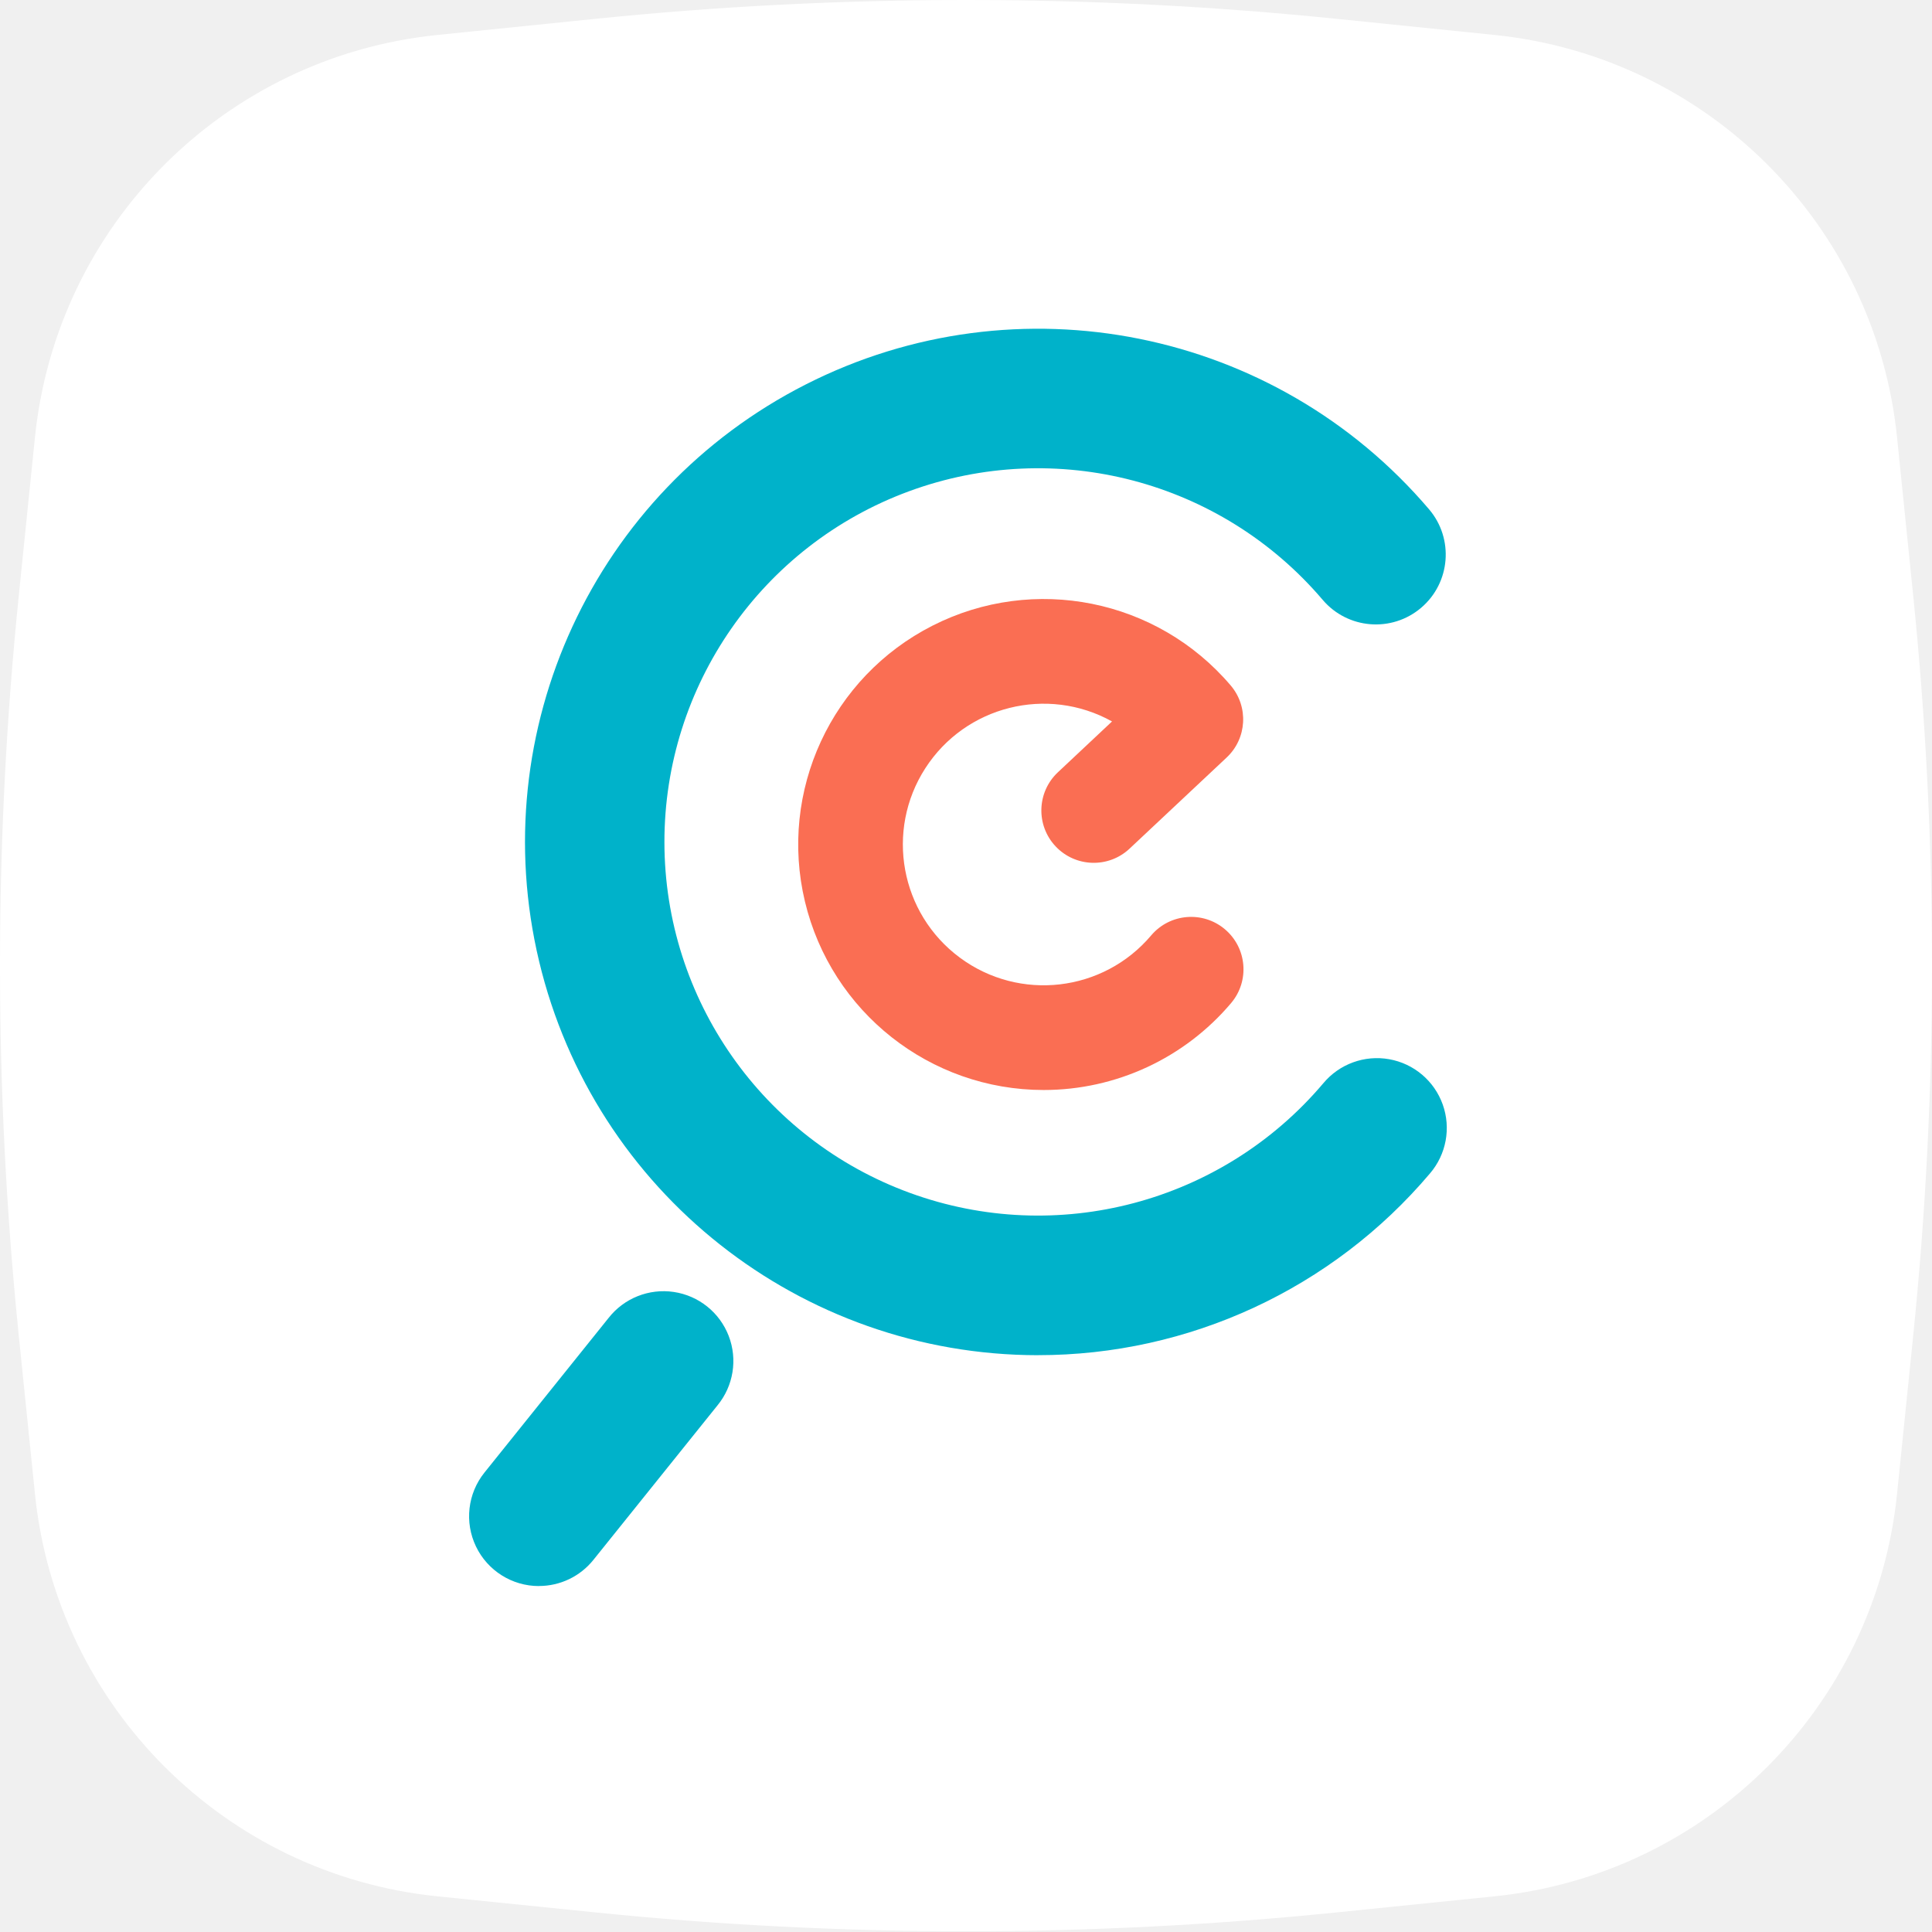
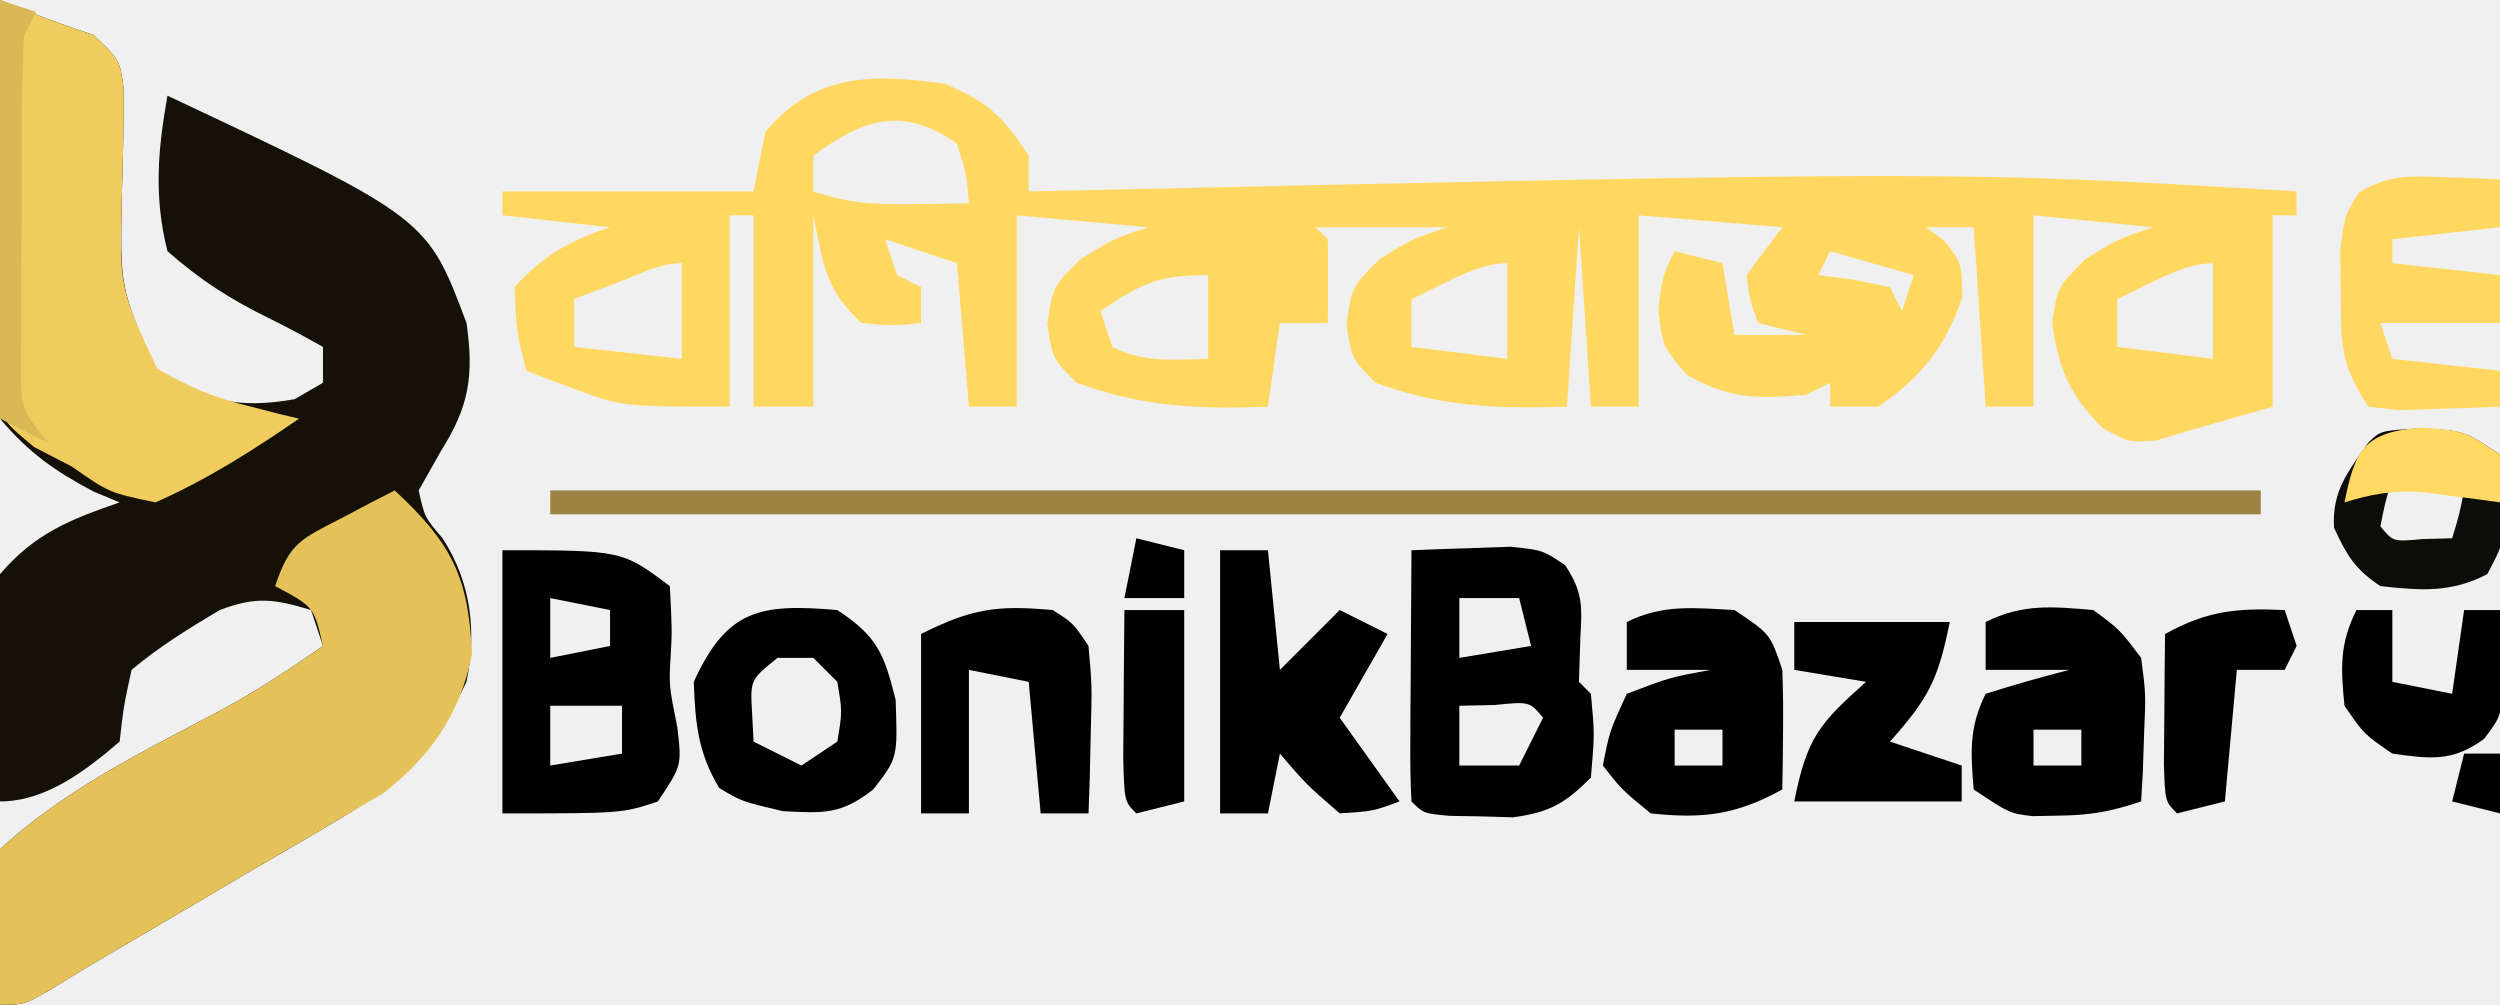
- <svg xmlns="http://www.w3.org/2000/svg" width="150.059" height="150" viewBox="0 0 150.059 150">
-   <g id="mainlogo" transform="translate(-0.004 0)">
-     <path id="back" d="M115.724,4.568l12.222,1.248a34.989,34.989,0,0,1,31.262,31.248l1.247,12.219a283.607,283.607,0,0,1,0,57.638l-1.247,12.216a34.993,34.993,0,0,1-31.262,31.25l-12.222,1.245a283.83,283.83,0,0,1-57.661,0L45.84,150.388a34.991,34.991,0,0,1-31.261-31.25l-1.248-12.216a283.757,283.757,0,0,1,0-57.638l1.248-12.219A34.988,34.988,0,0,1,45.84,5.816L58.062,4.568a283.838,283.838,0,0,1,57.662,0Z" transform="translate(-11.86 -3.1)" fill="#fff" fill-rule="evenodd" />
-     <g id="mainlogo-2" data-name="mainlogo" transform="translate(24.03 23.998)">
-       <rect id="logoback" width="102" height="102" fill="none" />
-       <g id="logo" transform="translate(36.12 4.121)">
-         <rect id="back-2" data-name="back" width="102" height="102" transform="translate(-36.12 -4.121)" fill="none" />
-         <path id="Path_16339" data-name="Path 16339" d="M5.423,243.619a5.422,5.422,0,0,1-4.229-8.813L10.832,222.8a5.424,5.424,0,1,1,8.464,6.784l-9.637,12a5.415,5.415,0,0,1-4.235,2.03Z" transform="translate(-23.714 -148.548)" fill="#00b2ca" />
-         <path id="Path_16340" data-name="Path 16340" d="M94.4,100.084A19.067,19.067,0,1,1,108.931,68.66a4.063,4.063,0,0,1-.312,5.6l-7.538,7.075a4.067,4.067,0,0,1-5.572-5.926l4.208-3.951a10.935,10.935,0,1,0,3.038,16.62,4.067,4.067,0,1,1,6.209,5.256,19.062,19.062,0,0,1-14.568,6.75Z" transform="translate(-73.491 -43.542)" fill="#fa6e53" />
-         <path id="Path_16341" data-name="Path 16341" d="M52.543,79.723a39.862,39.862,0,1,1,30.381-65.7,5.425,5.425,0,1,1-8.264,7.031A29.021,29.021,0,1,0,74.71,58.6a5.424,5.424,0,1,1,8.281,7.007A39.849,39.849,0,0,1,52.539,79.72Z" transform="translate(-32.073 -2.583)" fill="#00b2ca" />
-       </g>
-     </g>
-   </g>
+ <svg xmlns="http://www.w3.org/2000/svg" version="1.1" width="209" height="84">
+   <path d="M0 0 C1.151 0.467 1.151 0.467 2.325 0.943 C4.13 1.656 5.957 2.314 7.801 2.918 C10 5 10 5 10.326 7.299 C10.358 10.309 10.281 13.304 10.188 16.312 C10.028 24.066 10.028 24.066 13.062 30.922 C17.211 33.515 19.784 34.21 24.625 33.375 C25.409 32.921 26.192 32.468 27 32 C27 31.01 27 30.02 27 29 C25.477 28.15 23.945 27.312 22.376 26.551 C19.156 24.961 16.728 23.393 14 21 C12.858 16.482 13.187 12.559 14 8 C35.707 18.218 35.707 18.218 39 27 C39.635 31.444 39.208 33.967 36.875 37.688 C36.256 38.781 35.638 39.874 35 41 C35.5 43.25 35.5 43.25 37 45 C39.386 48.712 39.861 52.717 39 57 C36.326 62.528 34.074 65.124 28.66 68.297 C28.056 68.657 27.452 69.018 26.83 69.389 C24.916 70.525 22.99 71.638 21.062 72.75 C19.773 73.51 18.485 74.272 17.197 75.035 C14.828 76.437 12.454 77.827 10.074 79.21 C8.106 80.356 6.153 81.529 4.22 82.735 C2 84 2 84 0 84 C-1.486 79.197 -1.744 75.759 0 71 C5.353 66.021 12.118 62.738 18.536 59.339 C21.5 57.728 24.241 55.937 27 54 C26.67 53.01 26.34 52.02 26 51 C22.93 50.067 21.401 49.847 18.359 51.004 C15.759 52.557 13.323 54.052 11 56 C10.342 59.029 10.342 59.029 10 62 C7.167 64.426 3.828 67 0 67 C-1.206 53.47 -1.206 53.47 0 48 C2.939 44.572 5.822 43.449 10 42 C9.285 41.703 8.571 41.406 7.834 41.099 C4.543 39.359 2.417 37.856 0 35 C-1.286 28.988 -0.947 23.17 -0.625 17.062 C-0.575 15.408 -0.529 13.754 -0.488 12.1 C-0.379 8.063 -0.206 4.033 0 0 Z " fill="#151108" transform="translate(0,0)" />
+   <path d="M0 0 C3.686 1.613 4.754 2.63 7 6 C7 6.99 7 7.98 7 9 C7.566 8.987 8.131 8.975 8.714 8.962 C84.495 7.293 84.495 7.293 113 9 C113 9.66 113 10.32 113 11 C112.34 11 111.68 11 111 11 C111 16.28 111 21.56 111 27 C108.69 27.66 106.38 28.32 104 29 C103.113 29.268 102.226 29.536 101.312 29.812 C99 30 99 30 96.812 28.812 C93.976 25.976 93.142 23.976 92.562 20 C93 17 93 17 95.312 14.688 C98 13 98 13 101 12 C97.7 11.67 94.4 11.34 91 11 C91 16.28 91 21.56 91 27 C89.68 27 88.36 27 87 27 C86.505 19.575 86.505 19.575 86 12 C84.68 12 83.36 12 82 12 C82.516 12.371 83.031 12.742 83.562 13.125 C85 15 85 15 85.062 17.812 C83.713 21.862 81.583 24.634 78 27 C76.68 27 75.36 27 74 27 C74 26.34 74 25.68 74 25 C73.34 25.33 72.68 25.66 72 26 C67.954 26.382 65.652 26.361 62.062 24.375 C60 22 60 22 59.625 18.875 C60 16 60 16 61 14 C62.32 14.33 63.64 14.66 65 15 C65.495 17.97 65.495 17.97 66 21 C67.98 21 69.96 21 72 21 C70.68 20.67 69.36 20.34 68 20 C67.312 18.25 67.312 18.25 67 16 C67.99 14.68 68.98 13.36 70 12 C66.04 11.67 62.08 11.34 58 11 C58 16.28 58 21.56 58 27 C56.68 27 55.36 27 54 27 C53.505 19.575 53.505 19.575 53 12 C52.67 16.95 52.34 21.9 52 27 C46.156 27.18 41.501 27.021 36 25 C34 23 34 23 33.562 20.125 C34 17 34 17 36.312 14.688 C39 13 39 13 42 12 C38.37 12 34.74 12 31 12 C31.495 12.495 31.495 12.495 32 13 C32.041 15.333 32.042 17.667 32 20 C30.68 20 29.36 20 28 20 C27.67 22.31 27.34 24.62 27 27 C21.244 27.235 16.435 26.996 11 25 C9 23 9 23 8.562 20.125 C9 17 9 17 11.312 14.688 C14 13 14 13 17 12 C11.555 11.505 11.555 11.505 6 11 C6 16.28 6 21.56 6 27 C4.68 27 3.36 27 2 27 C1.505 21.06 1.505 21.06 1 15 C-0.98 14.34 -2.96 13.68 -5 13 C-4.505 14.485 -4.505 14.485 -4 16 C-3.34 16.33 -2.68 16.66 -2 17 C-2 17.99 -2 18.98 -2 20 C-4.312 20.25 -4.312 20.25 -7 20 C-10.028 17.08 -10.132 15.342 -11 11 C-11 16.28 -11 21.56 -11 27 C-12.65 27 -14.3 27 -16 27 C-16 21.72 -16 16.44 -16 11 C-16.66 11 -17.32 11 -18 11 C-18 16.28 -18 21.56 -18 27 C-27 27 -27 27 -31 25.5 C-31.763 25.222 -32.526 24.943 -33.312 24.656 C-33.869 24.44 -34.426 24.223 -35 24 C-35.812 20.75 -35.812 20.75 -36 17 C-33.436 14.293 -31.528 13.176 -28 12 C-30.97 11.67 -33.94 11.34 -37 11 C-37 10.34 -37 9.68 -37 9 C-30.07 9 -23.14 9 -16 9 C-15.67 7.35 -15.34 5.7 -15 4 C-10.866 -0.934 -5.992 -0.828 0 0 Z M-11 6 C-11 6.99 -11 7.98 -11 9 C-7.985 10.005 -5.958 10.103 -2.812 10.062 C-1.911 10.053 -1.01 10.044 -0.082 10.035 C0.949 10.018 0.949 10.018 2 10 C1.812 7.555 1.812 7.555 1 5 C-3.507 1.845 -6.762 2.908 -11 6 Z M74 14 C73.67 14.66 73.34 15.32 73 16 C73.969 16.124 74.939 16.247 75.938 16.375 C77.453 16.684 77.453 16.684 79 17 C79.33 17.66 79.66 18.32 80 19 C80.33 18.01 80.66 17.02 81 16 C78.69 15.34 76.38 14.68 74 14 Z M-27.062 16.5 C-28.163 16.918 -28.163 16.918 -29.285 17.344 C-29.851 17.56 -30.417 17.777 -31 18 C-31 19.32 -31 20.64 -31 22 C-28.03 22.33 -25.06 22.66 -22 23 C-22 20.36 -22 17.72 -22 15 C-23.789 15 -25.408 15.87 -27.062 16.5 Z M13 19 C13.33 19.99 13.66 20.98 14 22 C16.709 23.354 19.009 23.065 22 23 C22 20.69 22 18.38 22 16 C17.723 16 16.441 16.706 13 19 Z M39 18 C39 19.32 39 20.64 39 22 C41.64 22.33 44.28 22.66 47 23 C47 20.36 47 17.72 47 15 C44.391 15 41.36 16.97 39 18 Z M98 18 C98 19.32 98 20.64 98 22 C100.64 22.33 103.28 22.66 106 23 C106 20.36 106 17.72 106 15 C103.391 15 100.36 16.97 98 18 Z " fill="#FFD862" transform="translate(79,7)" />
+   <path d="M0 0 C4.744 4.428 6.163 7.132 6.461 13.707 C5.451 18.729 2.993 22.222 -0.945 25.308 C-2.625 26.292 -2.625 26.292 -4.34 27.297 C-4.944 27.657 -5.548 28.018 -6.17 28.389 C-8.084 29.525 -10.01 30.638 -11.938 31.75 C-13.227 32.51 -14.515 33.272 -15.803 34.035 C-18.172 35.437 -20.546 36.827 -22.926 38.21 C-24.894 39.356 -26.847 40.529 -28.78 41.735 C-31 43 -31 43 -33 43 C-34.486 38.197 -34.744 34.759 -33 30 C-27.647 25.021 -20.882 21.738 -14.464 18.339 C-11.5 16.728 -8.759 14.937 -6 13 C-6.752 9.722 -6.752 9.722 -10 8 C-8.767 4.302 -7.799 4.065 -4.438 2.312 C-3.611 1.876 -2.785 1.439 -1.934 0.988 C-0.976 0.499 -0.976 0.499 0 0 Z " fill="#E4C259" transform="translate(33,41)" />
+   <path d="M0 0 C1.151 0.467 1.151 0.467 2.325 0.943 C4.13 1.656 5.957 2.314 7.801 2.918 C10 5 10 5 10.326 7.299 C10.358 10.309 10.281 13.304 10.188 16.312 C9.983 24.061 9.983 24.061 13.133 30.816 C15.78 32.356 18.026 33.297 21 34 C21.767 34.199 22.534 34.397 23.324 34.602 C23.877 34.733 24.43 34.865 25 35 C21.133 37.661 17.3 40.101 13 42 C9.125 41.188 9.125 41.188 6 39 C4.958 38.461 3.915 37.922 2.841 37.366 C0 35 0 35 -0.681 31.333 C-0.68 29.873 -0.647 28.412 -0.586 26.953 C-0.577 26.182 -0.569 25.411 -0.56 24.616 C-0.527 22.159 -0.451 19.706 -0.375 17.25 C-0.345 15.582 -0.318 13.914 -0.293 12.246 C-0.227 8.163 -0.123 4.082 0 0 Z " fill="#EFCC5D" transform="translate(0,0)" />
+   <path d="M0 0 C47.19 0 94.38 0 143 0 C143 0.66 143 1.32 143 2 C95.81 2 48.62 2 0 2 C0 1.34 0 0.68 0 0 Z " fill="#9C8544" transform="translate(46,41)" />
+   <path d="M0 0 C10 0 10 0 14 3 C14.188 6.75 14.188 6.75 14.066 8.871 C13.922 11.293 13.922 11.293 14.625 14.812 C15 18 15 18 13 21 C10 22 10 22 0 22 C0 14.74 0 7.48 0 0 Z M4 4 C4 5.65 4 7.3 4 9 C5.65 8.67 7.3 8.34 9 8 C9 7.01 9 6.02 9 5 C7.35 4.67 5.7 4.34 4 4 Z M4 13 C4 14.65 4 16.3 4 18 C5.98 17.67 7.96 17.34 10 17 C10 15.68 10 14.36 10 13 C8.02 13 6.04 13 4 13 Z " fill="#000000" transform="translate(42,46)" />
+   <path d="M0 0 C1.77 -0.081 3.541 -0.139 5.312 -0.188 C6.299 -0.222 7.285 -0.257 8.301 -0.293 C11 0 11 0 12.848 1.254 C14.269 3.408 14.285 4.573 14.125 7.125 C14.084 8.404 14.043 9.682 14 11 C14.33 11.33 14.66 11.66 15 12 C15.312 15.375 15.312 15.375 15 19 C12.843 21.177 11.509 21.934 8.457 22.328 C7.584 22.302 6.712 22.277 5.812 22.25 C4.492 22.227 4.492 22.227 3.145 22.203 C1 22 1 22 0 21 C-0.087 19.438 -0.107 17.873 -0.098 16.309 C-0.094 15.364 -0.091 14.42 -0.088 13.447 C-0.08 12.454 -0.071 11.461 -0.062 10.438 C-0.058 9.44 -0.053 8.443 -0.049 7.416 C-0.037 4.944 -0.021 2.472 0 0 Z M4 4 C4 5.65 4 7.3 4 9 C5.98 8.67 7.96 8.34 10 8 C9.67 6.68 9.34 5.36 9 4 C7.35 4 5.7 4 4 4 Z M4 13 C4 14.65 4 16.3 4 18 C5.65 18 7.3 18 9 18 C9.66 16.68 10.32 15.36 11 14 C9.875 12.644 9.875 12.644 6.938 12.938 C5.968 12.958 4.999 12.979 4 13 Z " fill="#000000" transform="translate(118,46)" />
+   <path d="M0 0 C3 2 3 2 4 5 C4.068 6.728 4.085 8.458 4.062 10.188 C4.053 11.089 4.044 11.99 4.035 12.918 C4.024 13.605 4.012 14.292 4 15 C0.153 17.109 -2.581 17.474 -7 17 C-9.438 15 -9.438 15 -11 13 C-10.438 10.125 -10.438 10.125 -9 7 C-5.375 5.625 -5.375 5.625 -2 5 C-4.31 5 -6.62 5 -9 5 C-9 3.68 -9 2.36 -9 1 C-5.981 -0.509 -3.327 -0.175 0 0 Z M-5 10 C-5 10.99 -5 11.98 -5 13 C-3.68 13 -2.36 13 -1 13 C-1 12.01 -1 11.02 -1 10 C-2.32 10 -3.64 10 -5 10 Z " fill="#000000" transform="translate(145,51)" />
+   <path d="M0 0 C2.211 1.629 2.211 1.629 4 4 C4.391 7.016 4.391 7.016 4.25 10.25 C4.214 11.328 4.178 12.405 4.141 13.516 C4.071 14.745 4.071 14.745 4 16 C1.356 16.881 -0.281 17.162 -3 17.188 C-3.681 17.202 -4.361 17.216 -5.062 17.23 C-7 17 -7 17 -10 15 C-10.257 11.921 -10.394 9.789 -9 7 C-6.686 6.269 -4.352 5.599 -2 5 C-4.31 5 -6.62 5 -9 5 C-9 3.68 -9 2.36 -9 1 C-5.908 -0.546 -3.406 -0.294 0 0 Z M-5 10 C-5 10.99 -5 11.98 -5 13 C-3.68 13 -2.36 13 -1 13 C-1 12.01 -1 11.02 -1 10 C-2.32 10 -3.64 10 -5 10 Z " fill="#000000" transform="translate(175,51)" />
+   <path d="M0 0 C1.32 0 2.64 0 4 0 C4.33 3.3 4.66 6.6 5 10 C6.65 8.35 8.3 6.7 10 5 C11.32 5.66 12.64 6.32 14 7 C12.68 9.31 11.36 11.62 10 14 C11.65 16.31 13.3 18.62 15 21 C12.812 21.812 12.812 21.812 10 22 C7.188 19.562 7.188 19.562 5 17 C4.67 18.65 4.34 20.3 4 22 C2.68 22 1.36 22 0 22 C0 14.74 0 7.48 0 0 Z " fill="#000000" transform="translate(102,46)" />
+   <path d="M0 0 C3.326 2.188 3.906 3.623 4.875 7.5 C5.049 12.366 5.049 12.366 3 15 C0.304 17.097 -1.093 16.995 -4.562 16.812 C-8 16 -8 16 -9.875 14.875 C-11.65 11.917 -11.882 9.422 -12 6 C-9.237 -0.053 -6.483 -0.559 0 0 Z M-5 4 C-7.287 5.839 -7.287 5.839 -7.125 8.625 C-7.084 9.409 -7.043 10.193 -7 11 C-5.02 11.99 -5.02 11.99 -3 13 C-2.01 12.34 -1.02 11.68 0 11 C0.417 8.5 0.417 8.5 0 6 C-0.66 5.34 -1.32 4.68 -2 4 C-2.99 4 -3.98 4 -5 4 Z " fill="#000000" transform="translate(70,51)" />
+   <path d="M0 0 C0.901 0.027 1.802 0.054 2.73 0.082 C3.761 0.134 3.761 0.134 4.812 0.188 C4.812 1.508 4.812 2.828 4.812 4.188 C0.357 4.683 0.357 4.683 -4.188 5.188 C-4.188 5.848 -4.188 6.508 -4.188 7.188 C-1.218 7.518 1.752 7.848 4.812 8.188 C4.812 9.508 4.812 10.828 4.812 12.188 C1.512 12.188 -1.788 12.188 -5.188 12.188 C-4.857 13.178 -4.527 14.168 -4.188 15.188 C-1.218 15.518 1.752 15.848 4.812 16.188 C4.812 17.177 4.812 18.168 4.812 19.188 C3.022 19.268 1.23 19.327 -0.562 19.375 C-2.059 19.427 -2.059 19.427 -3.586 19.48 C-4.444 19.384 -5.303 19.287 -6.188 19.188 C-8.559 15.63 -8.486 13.907 -8.5 9.688 C-8.517 8.543 -8.534 7.398 -8.551 6.219 C-8.188 3.188 -8.188 3.188 -6.992 1.293 C-4.552 -0.202 -2.84 -0.111 0 0 Z " fill="#FFD861" transform="translate(204.1875,14.8125)" />
+   <path d="M0 0 C1.703 1.07 1.703 1.07 3 3 C3.293 6.355 3.293 6.355 3.188 10.188 C3.16 11.46 3.133 12.732 3.105 14.043 C3.071 15.019 3.036 15.995 3 17 C1.68 17 0.36 17 -1 17 C-1.33 13.37 -1.66 9.74 -2 6 C-3.65 5.67 -5.3 5.34 -7 5 C-7 8.96 -7 12.92 -7 17 C-8.32 17 -9.64 17 -11 17 C-11 12.05 -11 7.1 -11 2 C-6.741 -0.129 -4.666 -0.424 0 0 Z " fill="#000000" transform="translate(88,51)" />
+   <path d="M0 0 C4.29 0 8.58 0 13 0 C12.016 4.921 11.184 6.405 8 10 C9.98 10.66 11.96 11.32 14 12 C14 12.99 14 13.98 14 15 C9.38 15 4.76 15 0 15 C1.076 9.62 2.083 8.515 6 5 C3.03 4.505 3.03 4.505 0 4 C0 2.68 0 1.36 0 0 Z " fill="#000000" transform="translate(150,52)" />
+   <path d="M0 0 C3.625 0.188 3.625 0.188 6.625 2.188 C7.271 8.971 7.271 8.971 5.562 12.188 C2.493 13.772 0.008 13.55 -3.375 13.188 C-5.528 11.752 -6.168 10.632 -7.25 8.312 C-7.431 5.241 -6.106 3.651 -4.375 1.188 C-3.375 0.188 -3.375 0.188 0 0 Z M-2.375 4.188 C-2.966 6.134 -2.966 6.134 -3.375 8.188 C-2.309 9.484 -2.309 9.484 0.188 9.25 C0.992 9.229 1.796 9.209 2.625 9.188 C3.216 7.241 3.216 7.241 3.625 5.188 C2.559 3.891 2.559 3.891 0.062 4.125 C-0.742 4.146 -1.546 4.166 -2.375 4.188 Z " fill="#0C0C09" transform="translate(202.375,35.8125)" />
+   <path d="M0 0 C0.33 0.99 0.66 1.98 1 3 C0.67 3.66 0.34 4.32 0 5 C-1.32 5 -2.64 5 -4 5 C-4.33 8.63 -4.66 12.26 -5 16 C-6.32 16.33 -7.64 16.66 -9 17 C-10 16 -10 16 -10.098 12.84 C-10.08 10.908 -10.08 10.908 -10.062 8.938 C-10.053 7.647 -10.044 6.357 -10.035 5.027 C-10.024 4.028 -10.012 3.029 -10 2 C-6.484 0.058 -4.028 -0.183 0 0 Z " fill="#000000" transform="translate(191,51)" />
+   <path d="M0 0 C0.99 0 1.98 0 3 0 C3 1.98 3 3.96 3 6 C4.65 6.33 6.3 6.66 8 7 C8.33 4.69 8.66 2.38 9 0 C9.99 0 10.98 0 12 0 C12.081 1.437 12.139 2.874 12.188 4.312 C12.222 5.113 12.257 5.914 12.293 6.738 C12 9 12 9 10.672 10.766 C8.05 12.701 6.159 12.451 3 12 C0.625 10.375 0.625 10.375 -1 8 C-1.315 4.855 -1.42 2.841 0 0 Z " fill="#000000" transform="translate(197,51)" />
+   <path d="M0 0 C1.65 0 3.3 0 5 0 C5 5.28 5 10.56 5 16 C3.68 16.33 2.36 16.66 1 17 C0 16 0 16 -0.098 12.402 C-0.091 10.914 -0.079 9.426 -0.062 7.938 C-0.058 7.179 -0.053 6.42 -0.049 5.639 C-0.037 3.759 -0.019 1.88 0 0 Z " fill="#000000" transform="translate(94,51)" />
+   <path d="M0 0 C3.562 0.25 3.562 0.25 6.562 2.25 C6.562 3.57 6.562 4.89 6.562 6.25 C5.959 6.166 5.356 6.082 4.734 5.996 C3.536 5.843 3.536 5.843 2.312 5.688 C1.524 5.583 0.735 5.479 -0.078 5.371 C-2.443 5.25 -4.189 5.554 -6.438 6.25 C-5.555 1.835 -4.792 0.349 0 0 Z " fill="#FFD961" transform="translate(202.4375,35.75)" />
+   <path d="M0 0 C0.99 0.33 1.98 0.66 3 1 C2.67 1.66 2.34 2.32 2 3 C1.788 7.407 1.814 11.819 1.815 16.231 C1.813 18.425 1.794 20.62 1.775 22.814 C1.772 24.208 1.77 25.602 1.77 26.996 C1.765 28.266 1.761 29.537 1.757 30.845 C1.754 34.16 1.754 34.16 4 37 C2.68 36.34 1.36 35.68 0 35 C0 23.45 0 11.9 0 0 Z " fill="#D9B955" transform="translate(0,0)" />
+   <path d="M0 0 C1.98 0.495 1.98 0.495 4 1 C4 2.32 4 3.64 4 5 C2.35 5 0.7 5 -1 5 C-0.67 3.35 -0.34 1.7 0 0 Z " fill="#000000" transform="translate(95,45)" />
+   <path d="M0 0 C0.99 0 1.98 0 3 0 C3 1.65 3 3.3 3 5 C1.68 4.67 0.36 4.34 -1 4 C-0.67 2.68 -0.34 1.36 0 0 Z " fill="#000000" transform="translate(206,63)" />
</svg>
